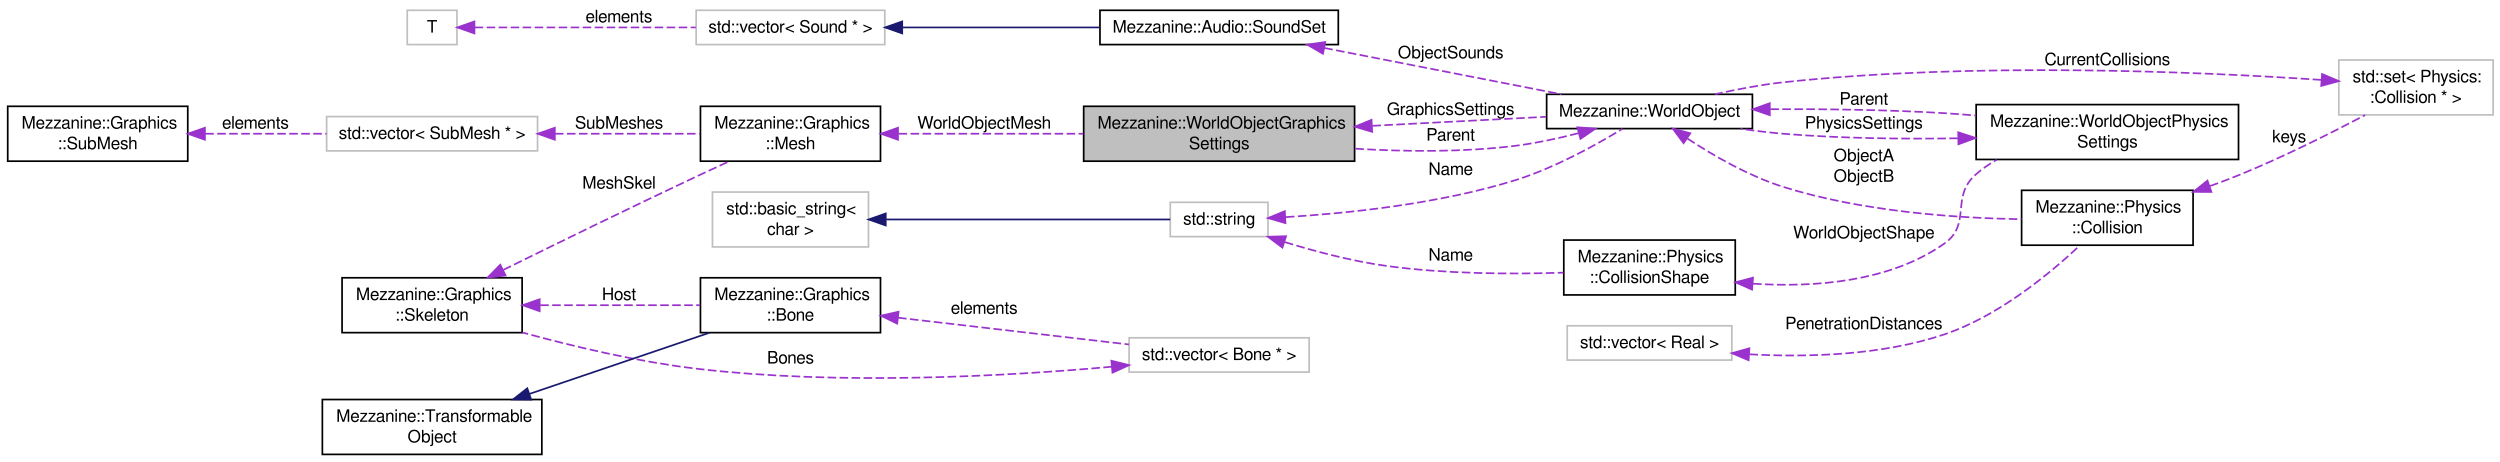
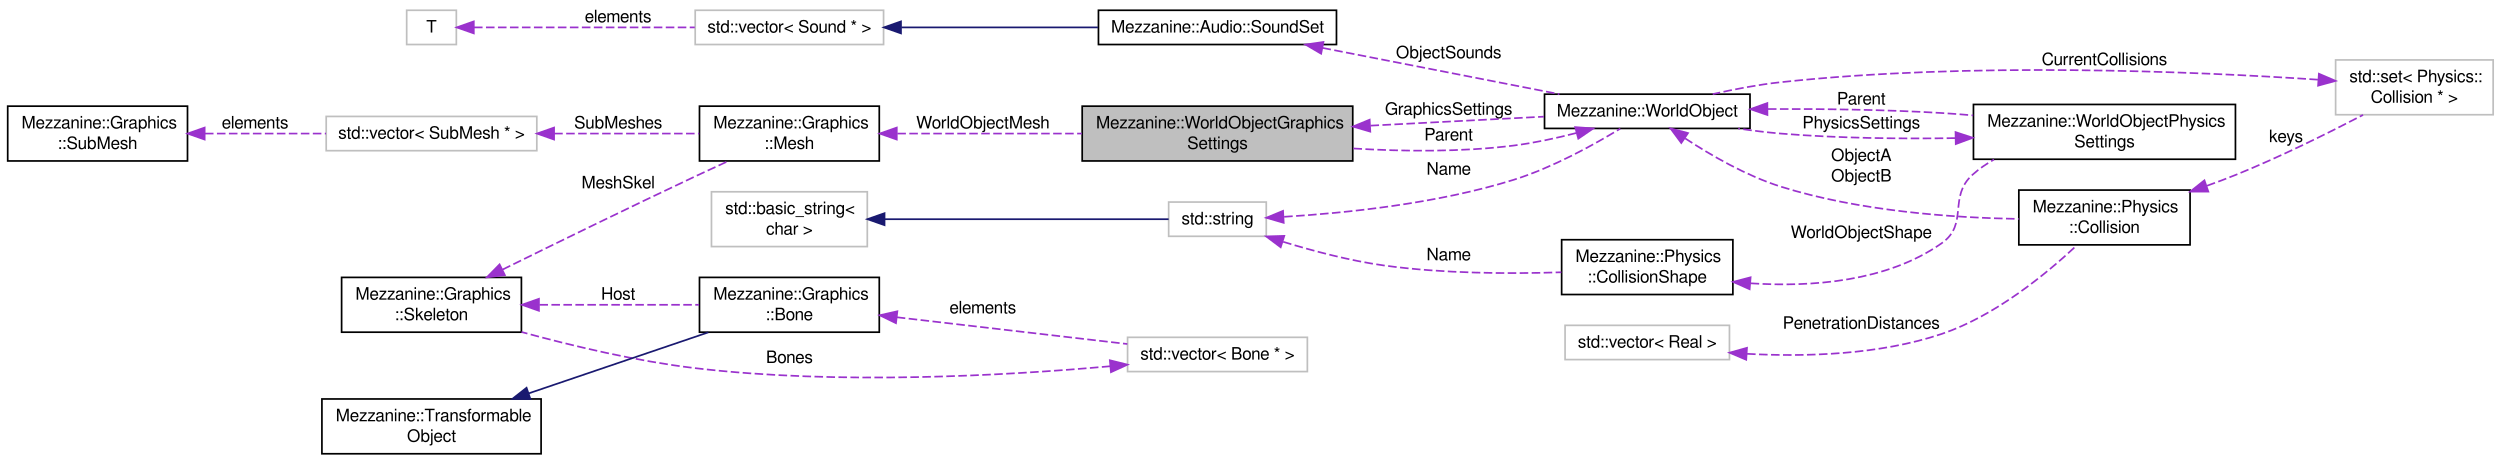
- <svg xmlns="http://www.w3.org/2000/svg" xmlns:xlink="http://www.w3.org/1999/xlink" width="1458pt" height="269pt" viewBox="0.00 0.00 1458.00 269.00">
+ <svg xmlns="http://www.w3.org/2000/svg" xmlns:xlink="http://www.w3.org/1999/xlink" width="1460pt" height="269pt" viewBox="0.00 0.00 1460.00 269.00">
  <g id="graph1" class="graph" transform="scale(1 1) rotate(0) translate(4 265)">
    <g id="node1" class="node">
      <polygon fill="#bfbfbf" stroke="black" points="628,-171 628,-203 786,-203 786,-171 628,-171" />
      <text text-anchor="start" x="636" y="-190" font-family="FreeSans" font-size="10.00">Mezzanine::WorldObjectGraphics</text>
      <text text-anchor="middle" x="707" y="-178" font-family="FreeSans" font-size="10.00">Settings</text>
    </g>
    <g id="node2" class="node">
      <a xlink:href="classMezzanine_1_1WorldObject.xhtml" target="_top" xlink:title="This is the base class from which classes that are insertable into the physical world.">
        <polygon fill="none" stroke="black" points="898,-190 898,-210 1018,-210 1018,-190 898,-190" />
        <text text-anchor="middle" x="958" y="-197" font-family="FreeSans" font-size="10.00">Mezzanine::WorldObject</text>
      </a>
    </g>
    <g id="edge30" class="edge">
      <path fill="none" stroke="#9a32cd" stroke-dasharray="5,2" d="M796.363,-191.628C829.946,-193.368 867.303,-195.303 897.637,-196.874" />
      <polygon fill="#9a32cd" stroke="#9a32cd" points="796.241,-188.117 786.073,-191.095 795.879,-195.108 796.241,-188.117" />
      <text text-anchor="middle" x="842" y="-198" font-family="FreeSans" font-size="10.00"> GraphicsSettings</text>
    </g>
    <g id="edge2" class="edge">
      <path fill="none" stroke="#9a32cd" stroke-dasharray="5,2" d="M916.527,-187.311C904.829,-184.296 892.015,-181.516 880,-180 849.432,-176.143 815.608,-176.497 786.036,-178.308" />
      <polygon fill="#9a32cd" stroke="#9a32cd" points="915.904,-190.768 926.471,-189.995 917.729,-184.01 915.904,-190.768" />
      <text text-anchor="middle" x="842" y="-183" font-family="FreeSans" font-size="10.00"> Parent</text>
    </g>
    <g id="node10" class="node">
      <a xlink:href="classMezzanine_1_1WorldObjectPhysicsSettings.xhtml" target="_top" xlink:title="This is a base helper class for configuring physics settings of a world object.">
        <polygon fill="none" stroke="black" points="1148.5,-172 1148.5,-204 1301.5,-204 1301.5,-172 1148.5,-172" />
        <text text-anchor="start" x="1156.5" y="-191" font-family="FreeSans" font-size="10.00">Mezzanine::WorldObjectPhysics</text>
        <text text-anchor="middle" x="1225" y="-179" font-family="FreeSans" font-size="10.00">Settings</text>
      </a>
    </g>
    <g id="edge12" class="edge">
      <path fill="none" stroke="#9a32cd" stroke-dasharray="5,2" d="M1028.47,-201.328C1059.62,-201.467 1096.66,-201.021 1130,-199 1135.97,-198.638 1142.13,-198.161 1148.33,-197.607" />
      <polygon fill="#9a32cd" stroke="#9a32cd" points="1028.17,-197.826 1018.15,-201.26 1028.13,-204.826 1028.17,-197.826" />
      <text text-anchor="middle" x="1083" y="-204" font-family="FreeSans" font-size="10.00"> Parent</text>
    </g>
    <g id="node22" class="node">
      <a xlink:href="classMezzanine_1_1Physics_1_1Collision.xhtml" target="_top" xlink:title="This is an event class used to track collsions in the physics world.">
        <polygon fill="none" stroke="black" points="1175,-122 1175,-154 1275,-154 1275,-122 1175,-122" />
        <text text-anchor="start" x="1183" y="-141" font-family="FreeSans" font-size="10.00">Mezzanine::Physics</text>
        <text text-anchor="middle" x="1225" y="-129" font-family="FreeSans" font-size="10.00">::Collision</text>
      </a>
    </g>
    <g id="edge28" class="edge">
      <path fill="none" stroke="#9a32cd" stroke-dasharray="5,2" d="M980.113,-184.195C995.131,-174.324 1015.85,-162.326 1036,-156 1081.6,-141.681 1136.18,-137.808 1174.93,-137.141" />
      <polygon fill="#9a32cd" stroke="#9a32cd" points="977.868,-181.488 971.555,-189.996 981.796,-187.282 977.868,-181.488" />
      <text text-anchor="middle" x="1083" y="-171" font-family="FreeSans" font-size="10.00"> ObjectA</text>
      <text text-anchor="middle" x="1083" y="-159" font-family="FreeSans" font-size="10.00">ObjectB</text>
    </g>
    <g id="node4" class="node">
      <a xlink:href="classMezzanine_1_1Audio_1_1SoundSet.xhtml" target="_top" xlink:title="This is a vector that stores sounds.">
        <polygon fill="none" stroke="black" points="637.5,-239 637.5,-259 776.5,-259 776.5,-239 637.5,-239" />
        <text text-anchor="middle" x="707" y="-246" font-family="FreeSans" font-size="10.00">Mezzanine::Audio::SoundSet</text>
      </a>
    </g>
    <g id="edge4" class="edge">
      <path fill="none" stroke="#9a32cd" stroke-dasharray="5,2" d="M768.332,-237.027C810.765,-228.743 866.588,-217.845 906.669,-210.021" />
      <polygon fill="#9a32cd" stroke="#9a32cd" points="767.543,-233.615 758.399,-238.966 768.885,-240.485 767.543,-233.615" />
      <text text-anchor="middle" x="842" y="-231" font-family="FreeSans" font-size="10.00"> ObjectSounds</text>
    </g>
    <g id="node6" class="node">
      <a xlink:title="STL class.">
        <polygon fill="none" stroke="#bfbfbf" points="402,-239 402,-259 512,-259 512,-239 402,-239" />
        <text text-anchor="middle" x="457" y="-246" font-family="FreeSans" font-size="10.00">std::vector&lt; Sound * &gt;</text>
      </a>
    </g>
    <g id="edge6" class="edge">
      <path fill="none" stroke="midnightblue" d="M522.368,-249C557.662,-249 601.24,-249 637.195,-249" />
      <polygon fill="midnightblue" stroke="midnightblue" points="522.173,-245.5 512.173,-249 522.173,-252.5 522.173,-245.5" />
    </g>
    <g id="node8" class="node">
      <polygon fill="none" stroke="#bfbfbf" points="233.5,-239 233.5,-259 262.5,-259 262.5,-239 233.5,-239" />
      <text text-anchor="middle" x="248" y="-246" font-family="FreeSans" font-size="10.00">T</text>
    </g>
    <g id="edge8" class="edge">
      <path fill="none" stroke="#9a32cd" stroke-dasharray="5,2" d="M272.813,-249C304.407,-249 359.913,-249 401.757,-249" />
      <polygon fill="#9a32cd" stroke="#9a32cd" points="272.697,-245.5 262.696,-249 272.696,-252.5 272.697,-245.5" />
      <text text-anchor="middle" x="357" y="-252" font-family="FreeSans" font-size="10.00"> elements</text>
    </g>
    <g id="edge10" class="edge">
      <path fill="none" stroke="#9a32cd" stroke-dasharray="5,2" d="M1137.85,-184.345C1105.78,-183.841 1069.2,-184.253 1036,-187 1027.93,-187.668 1019.43,-188.719 1011.14,-189.94" />
      <polygon fill="#9a32cd" stroke="#9a32cd" points="1138.03,-187.849 1148.1,-184.54 1138.17,-180.851 1138.03,-187.849" />
      <text text-anchor="middle" x="1083" y="-190" font-family="FreeSans" font-size="10.00"> PhysicsSettings</text>
    </g>
    <g id="node13" class="node">
      <a xlink:href="classMezzanine_1_1Physics_1_1CollisionShape.xhtml" target="_top" xlink:title="This is the base class for all collision shapes.">
        <polygon fill="none" stroke="black" points="908,-93 908,-125 1008,-125 1008,-93 908,-93" />
        <text text-anchor="start" x="916" y="-112" font-family="FreeSans" font-size="10.00">Mezzanine::Physics</text>
        <text text-anchor="middle" x="958" y="-100" font-family="FreeSans" font-size="10.00">::CollisionShape</text>
      </a>
    </g>
    <g id="edge14" class="edge">
      <path fill="none" stroke="#9a32cd" stroke-dasharray="5,2" d="M1018.36,-99.546C1053.91,-97.253 1098.03,-100.437 1130,-123 1145.93,-134.241 1133.49,-149.986 1148,-163 1151.77,-166.378 1156,-169.3 1160.49,-171.828" />
      <polygon fill="#9a32cd" stroke="#9a32cd" points="1017.79,-96.081 1008.11,-100.372 1018.35,-103.058 1017.79,-96.081" />
      <text text-anchor="middle" x="1083" y="-126" font-family="FreeSans" font-size="10.00"> WorldObjectShape</text>
    </g>
    <g id="node15" class="node">
      <a xlink:title="STL class.">
        <polygon fill="none" stroke="#bfbfbf" points="678.5,-127 678.5,-147 735.5,-147 735.5,-127 678.5,-127" />
        <text text-anchor="middle" x="707" y="-134" font-family="FreeSans" font-size="10.00">std::string</text>
      </a>
    </g>
    <g id="edge20" class="edge">
      <path fill="none" stroke="#9a32cd" stroke-dasharray="5,2" d="M745.94,-138.392C781.548,-140.545 835.316,-146.03 880,-160 902.804,-167.13 926.975,-180.559 942.258,-189.879" />
      <polygon fill="#9a32cd" stroke="#9a32cd" points="745.678,-134.872 735.502,-137.824 745.298,-141.862 745.678,-134.872" />
      <text text-anchor="middle" x="842" y="-163" font-family="FreeSans" font-size="10.00"> Name</text>
    </g>
    <g id="edge16" class="edge">
      <path fill="none" stroke="#9a32cd" stroke-dasharray="5,2" d="M745.354,-123.798C762.988,-118.386 784.319,-112.753 804,-110 838.423,-105.185 877.597,-105.002 907.821,-105.989" />
      <polygon fill="#9a32cd" stroke="#9a32cd" points="743.917,-120.581 735.439,-126.935 746.029,-127.255 743.917,-120.581" />
      <text text-anchor="middle" x="842" y="-113" font-family="FreeSans" font-size="10.00"> Name</text>
    </g>
    <g id="node17" class="node">
      <a xlink:title="STL class.">
        <polygon fill="none" stroke="#bfbfbf" points="411.5,-121 411.5,-153 502.5,-153 502.5,-121 411.5,-121" />
        <text text-anchor="start" x="419.5" y="-140" font-family="FreeSans" font-size="10.00">std::basic_string&lt;</text>
        <text text-anchor="middle" x="457" y="-128" font-family="FreeSans" font-size="10.00"> char &gt;</text>
      </a>
    </g>
    <g id="edge18" class="edge">
      <path fill="none" stroke="midnightblue" d="M512.836,-137C564.199,-137 638.298,-137 678.48,-137" />
      <polygon fill="midnightblue" stroke="midnightblue" points="512.563,-133.5 502.563,-137 512.563,-140.5 512.563,-133.5" />
    </g>
    <g id="node20" class="node">
-       <polygon fill="none" stroke="#bfbfbf" points="1360,-198 1360,-230 1450,-230 1450,-198 1360,-198" />
-       <text text-anchor="start" x="1368" y="-217" font-family="FreeSans" font-size="10.00">std::set&lt; Physics:</text>
-       <text text-anchor="middle" x="1405" y="-205" font-family="FreeSans" font-size="10.00">:Collision * &gt;</text>
+       <polygon fill="none" stroke="#bfbfbf" points="1360,-198 1360,-230 1452,-230 1452,-198 1360,-198" />
+       <text text-anchor="start" x="1368" y="-217" font-family="FreeSans" font-size="10.00">std::set&lt; Physics::</text>
+       <text text-anchor="middle" x="1406" y="-205" font-family="FreeSans" font-size="10.00">Collision * &gt;</text>
    </g>
    <g id="edge22" class="edge">
-       <path fill="none" stroke="#9a32cd" stroke-dasharray="5,2" d="M1349.72,-218.405C1277.39,-223.265 1146.8,-228.934 1036,-217 1022.91,-215.59 1008.79,-212.885 996.215,-210.041" />
-       <polygon fill="#9a32cd" stroke="#9a32cd" points="1350.23,-221.879 1359.96,-217.696 1349.74,-214.895 1350.23,-221.879" />
+       <path fill="none" stroke="#9a32cd" stroke-dasharray="5,2" d="M1349.67,-218.475C1276.97,-223.332 1146.64,-228.917 1036,-217 1022.91,-215.59 1008.79,-212.885 996.215,-210.041" />
+       <polygon fill="#9a32cd" stroke="#9a32cd" points="1350.24,-221.945 1359.97,-217.766 1349.76,-214.961 1350.24,-221.945" />
      <text text-anchor="middle" x="1225" y="-227" font-family="FreeSans" font-size="10.00"> CurrentCollisions</text>
    </g>
    <g id="edge24" class="edge">
-       <path fill="none" stroke="#9a32cd" stroke-dasharray="5,2" d="M1284.89,-156.492C1290.71,-158.575 1296.5,-160.758 1302,-163 1327.32,-173.313 1355.04,-187.194 1375.33,-197.871" />
-       <polygon fill="#9a32cd" stroke="#9a32cd" points="1285.68,-153.064 1275.09,-153.088 1283.39,-159.676 1285.68,-153.064" />
+       <path fill="none" stroke="#9a32cd" stroke-dasharray="5,2" d="M1284.88,-156.514C1290.7,-158.592 1296.49,-160.769 1302,-163 1327.53,-173.345 1355.52,-187.224 1376.03,-197.891" />
+       <polygon fill="#9a32cd" stroke="#9a32cd" points="1285.67,-153.085 1275.08,-153.116 1283.38,-159.699 1285.67,-153.085" />
      <text text-anchor="middle" x="1331" y="-182" font-family="FreeSans" font-size="10.00"> keys</text>
    </g>
    <g id="node24" class="node">
      <polygon fill="none" stroke="#bfbfbf" points="910,-55 910,-75 1006,-75 1006,-55 910,-55" />
      <text text-anchor="middle" x="958" y="-62" font-family="FreeSans" font-size="10.00">std::vector&lt; Real &gt;</text>
    </g>
    <g id="edge26" class="edge">
      <path fill="none" stroke="#9a32cd" stroke-dasharray="5,2" d="M1016.28,-58.368C1050.3,-56.522 1093.57,-57.719 1130,-70 1161.33,-80.561 1191.28,-105.241 1208.9,-121.779" />
      <polygon fill="#9a32cd" stroke="#9a32cd" points="1015.79,-54.892 1006.03,-59.03 1016.24,-61.878 1015.79,-54.892" />
      <text text-anchor="middle" x="1083" y="-73" font-family="FreeSans" font-size="10.00"> PenetrationDistances</text>
    </g>
    <g id="node28" class="node">
      <a xlink:href="classMezzanine_1_1Graphics_1_1Mesh.xhtml" target="_top" xlink:title="This class is used to check and modify the properties of a graphics mesh.">
        <polygon fill="none" stroke="black" points="404.5,-171 404.5,-203 509.5,-203 509.5,-171 404.5,-171" />
        <text text-anchor="start" x="412.5" y="-190" font-family="FreeSans" font-size="10.00">Mezzanine::Graphics</text>
        <text text-anchor="middle" x="457" y="-178" font-family="FreeSans" font-size="10.00">::Mesh</text>
      </a>
    </g>
    <g id="edge32" class="edge">
      <path fill="none" stroke="#9a32cd" stroke-dasharray="5,2" d="M520.043,-187C552.727,-187 592.977,-187 627.748,-187" />
      <polygon fill="#9a32cd" stroke="#9a32cd" points="519.713,-183.5 509.713,-187 519.713,-190.5 519.713,-183.5" />
      <text text-anchor="middle" x="570" y="-190" font-family="FreeSans" font-size="10.00"> WorldObjectMesh</text>
    </g>
    <g id="node30" class="node">
      <a xlink:href="classMezzanine_1_1Graphics_1_1Skeleton.xhtml" target="_top" xlink:title="This class encapsulates the Skeletal animation functionality of a Mesh.">
        <polygon fill="none" stroke="black" points="195.5,-71 195.5,-103 300.5,-103 300.5,-71 195.5,-71" />
        <text text-anchor="start" x="203.5" y="-90" font-family="FreeSans" font-size="10.00">Mezzanine::Graphics</text>
        <text text-anchor="middle" x="248" y="-78" font-family="FreeSans" font-size="10.00">::Skeleton</text>
      </a>
    </g>
    <g id="edge34" class="edge">
      <path fill="none" stroke="#9a32cd" stroke-dasharray="5,2" d="M289.504,-107.583C320.418,-122.824 363.717,-143.981 402,-162 408.169,-164.903 414.75,-167.944 421.138,-170.865" />
      <polygon fill="#9a32cd" stroke="#9a32cd" points="290.843,-104.341 280.327,-103.053 287.745,-110.618 290.843,-104.341" />
      <text text-anchor="middle" x="357" y="-155" font-family="FreeSans" font-size="10.00"> MeshSkel</text>
    </g>
    <g id="node34" class="node">
      <a xlink:href="classMezzanine_1_1Graphics_1_1Bone.xhtml" target="_top" xlink:title="This class encapsulates the bones contained in a skeleton used for animation.">
        <polygon fill="none" stroke="black" points="404.5,-71 404.5,-103 509.5,-103 509.5,-71 404.5,-71" />
        <text text-anchor="start" x="412.5" y="-90" font-family="FreeSans" font-size="10.00">Mezzanine::Graphics</text>
        <text text-anchor="middle" x="457" y="-78" font-family="FreeSans" font-size="10.00">::Bone</text>
      </a>
    </g>
    <g id="edge42" class="edge">
      <path fill="none" stroke="#9a32cd" stroke-dasharray="5,2" d="M311.028,-87C340.802,-87 375.939,-87 404.277,-87" />
      <polygon fill="#9a32cd" stroke="#9a32cd" points="310.74,-83.5 300.74,-87 310.739,-90.5 310.74,-83.5" />
      <text text-anchor="middle" x="357" y="-90" font-family="FreeSans" font-size="10.00"> Host</text>
    </g>
    <g id="node32" class="node">
      <polygon fill="none" stroke="#bfbfbf" points="654.5,-48 654.5,-68 759.5,-68 759.5,-48 654.5,-48" />
      <text text-anchor="middle" x="707" y="-55" font-family="FreeSans" font-size="10.00">std::vector&lt; Bone * &gt;</text>
    </g>
    <g id="edge36" class="edge">
      <path fill="none" stroke="#9a32cd" stroke-dasharray="5,2" d="M644.452,-51.123C582.629,-45.556 485.462,-40.114 402,-50 367.731,-54.059 330.051,-63.031 300.54,-71.122" />
      <polygon fill="#9a32cd" stroke="#9a32cd" points="644.159,-54.611 654.44,-52.051 644.806,-47.641 644.159,-54.611" />
      <text text-anchor="middle" x="457" y="-53" font-family="FreeSans" font-size="10.00"> Bones</text>
    </g>
    <g id="edge38" class="edge">
      <path fill="none" stroke="#9a32cd" stroke-dasharray="5,2" d="M519.717,-79.725C561.237,-74.909 615.071,-68.664 654.359,-64.106" />
      <polygon fill="#9a32cd" stroke="#9a32cd" points="519.243,-76.256 509.713,-80.885 520.05,-83.21 519.243,-76.256" />
      <text text-anchor="middle" x="570" y="-82" font-family="FreeSans" font-size="10.00"> elements</text>
    </g>
    <g id="node36" class="node">
      <a xlink:href="classMezzanine_1_1TransformableObject.xhtml" target="_top" xlink:title="This is an interface for all 3D objects that can have their full transforms manipulated.">
        <polygon fill="none" stroke="black" points="184,-0 184,-32 312,-32 312,-0 184,-0" />
        <text text-anchor="start" x="192" y="-19" font-family="FreeSans" font-size="10.00">Mezzanine::Transformable</text>
        <text text-anchor="middle" x="248" y="-7" font-family="FreeSans" font-size="10.00">Object</text>
      </a>
    </g>
    <g id="edge40" class="edge">
      <path fill="none" stroke="midnightblue" d="M304.65,-35.245C337.536,-46.417 378.486,-60.328 409.646,-70.913" />
      <polygon fill="midnightblue" stroke="midnightblue" points="305.759,-31.925 295.164,-32.022 303.507,-38.553 305.759,-31.925" />
    </g>
    <g id="node39" class="node">
      <polygon fill="none" stroke="#bfbfbf" points="186.5,-177 186.5,-197 309.5,-197 309.5,-177 186.5,-177" />
      <text text-anchor="middle" x="248" y="-184" font-family="FreeSans" font-size="10.00">std::vector&lt; SubMesh * &gt;</text>
    </g>
    <g id="edge44" class="edge">
      <path fill="none" stroke="#9a32cd" stroke-dasharray="5,2" d="M319.644,-187C347.438,-187 378.684,-187 404.345,-187" />
      <polygon fill="#9a32cd" stroke="#9a32cd" points="319.577,-183.5 309.576,-187 319.576,-190.5 319.577,-183.5" />
      <text text-anchor="middle" x="357" y="-190" font-family="FreeSans" font-size="10.00"> SubMeshes</text>
    </g>
    <g id="node41" class="node">
      <a xlink:href="classMezzanine_1_1Graphics_1_1SubMesh.xhtml" target="_top" xlink:title="This class represents a sub-section of an overall mesh.">
        <polygon fill="none" stroke="black" points="0.5,-171 0.5,-203 105.5,-203 105.5,-171 0.5,-171" />
        <text text-anchor="start" x="8.5" y="-190" font-family="FreeSans" font-size="10.00">Mezzanine::Graphics</text>
        <text text-anchor="middle" x="53" y="-178" font-family="FreeSans" font-size="10.00">::SubMesh</text>
      </a>
    </g>
    <g id="edge46" class="edge">
      <path fill="none" stroke="#9a32cd" stroke-dasharray="5,2" d="M115.691,-187C138.33,-187 163.851,-187 186.396,-187" />
      <polygon fill="#9a32cd" stroke="#9a32cd" points="115.513,-183.5 105.513,-187 115.513,-190.5 115.513,-183.5" />
      <text text-anchor="middle" x="145" y="-190" font-family="FreeSans" font-size="10.00"> elements</text>
    </g>
  </g>
</svg>
